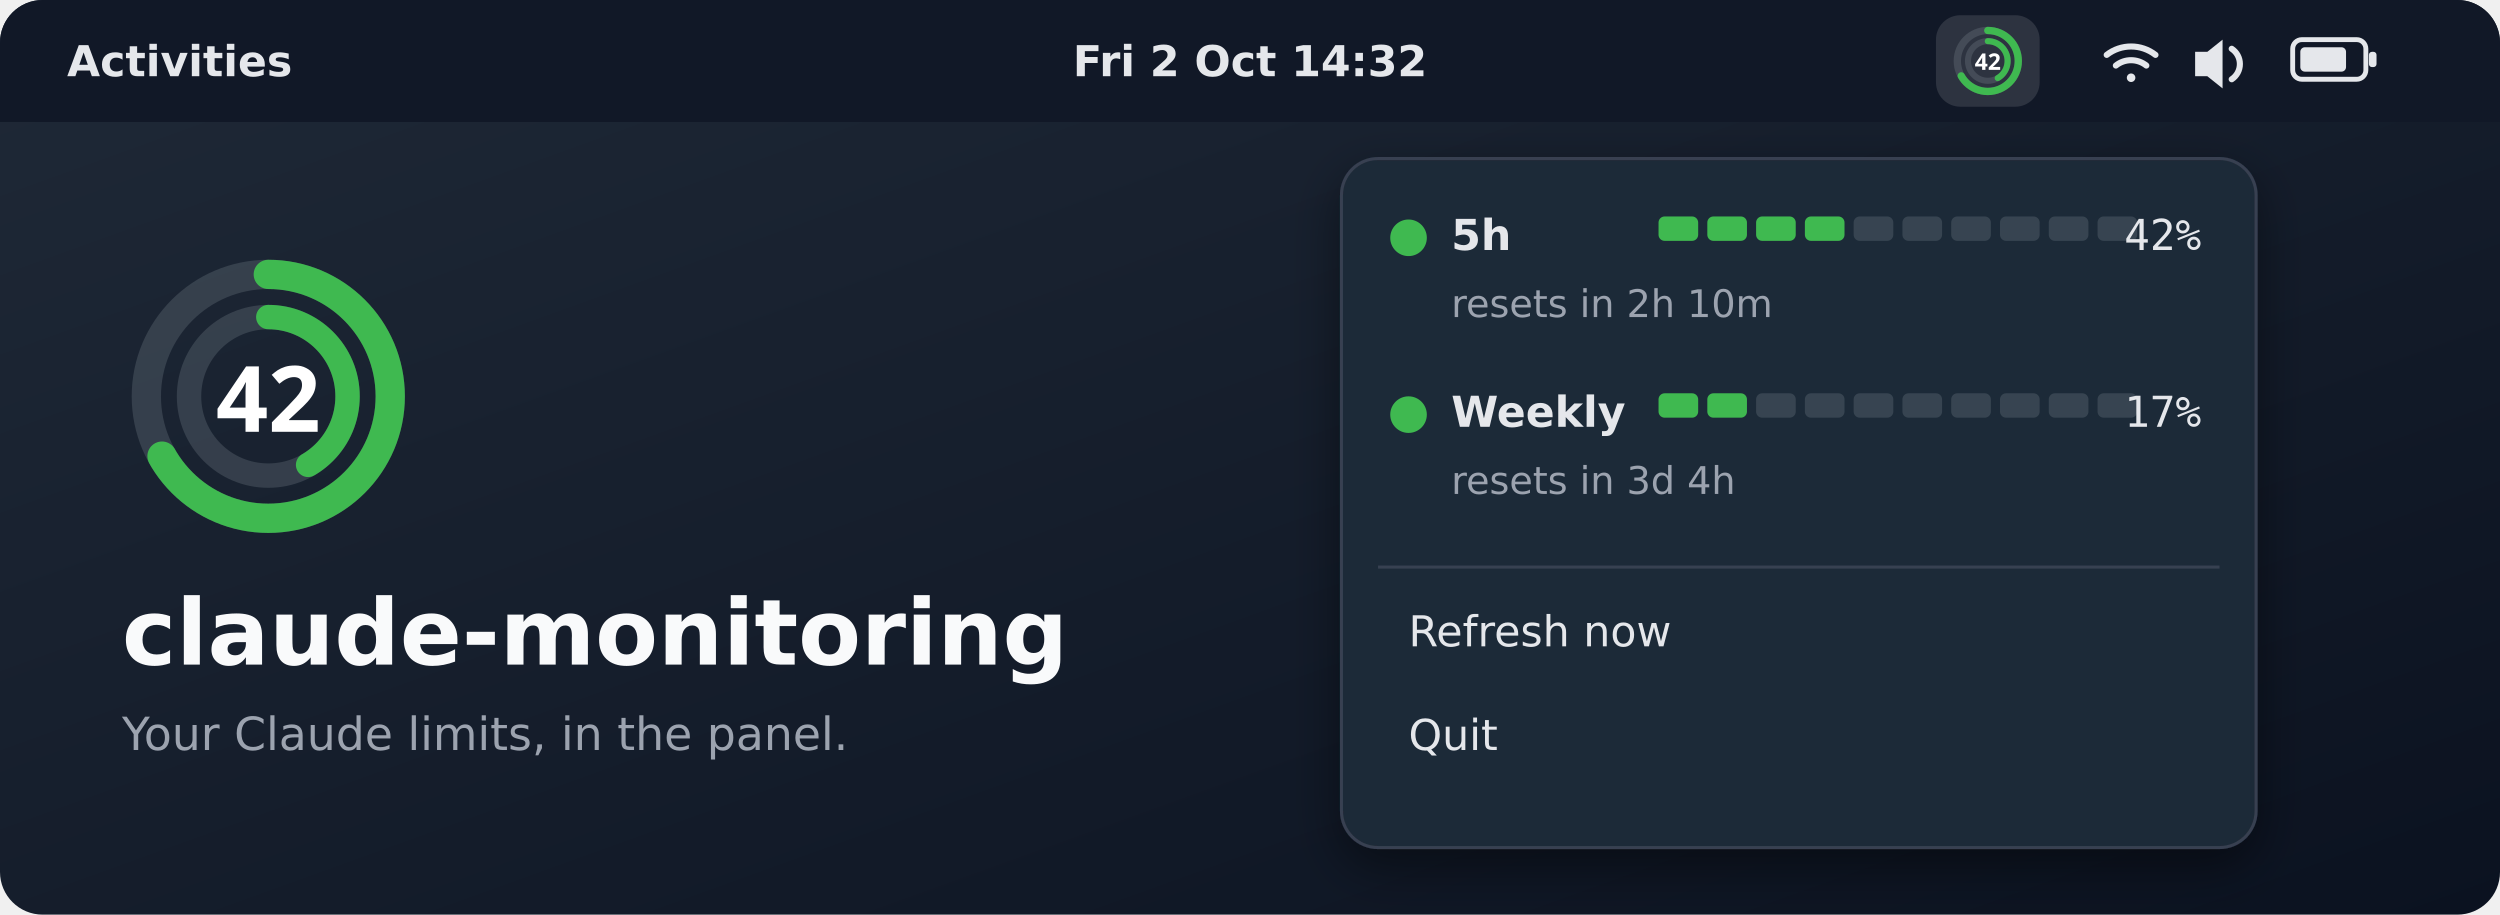
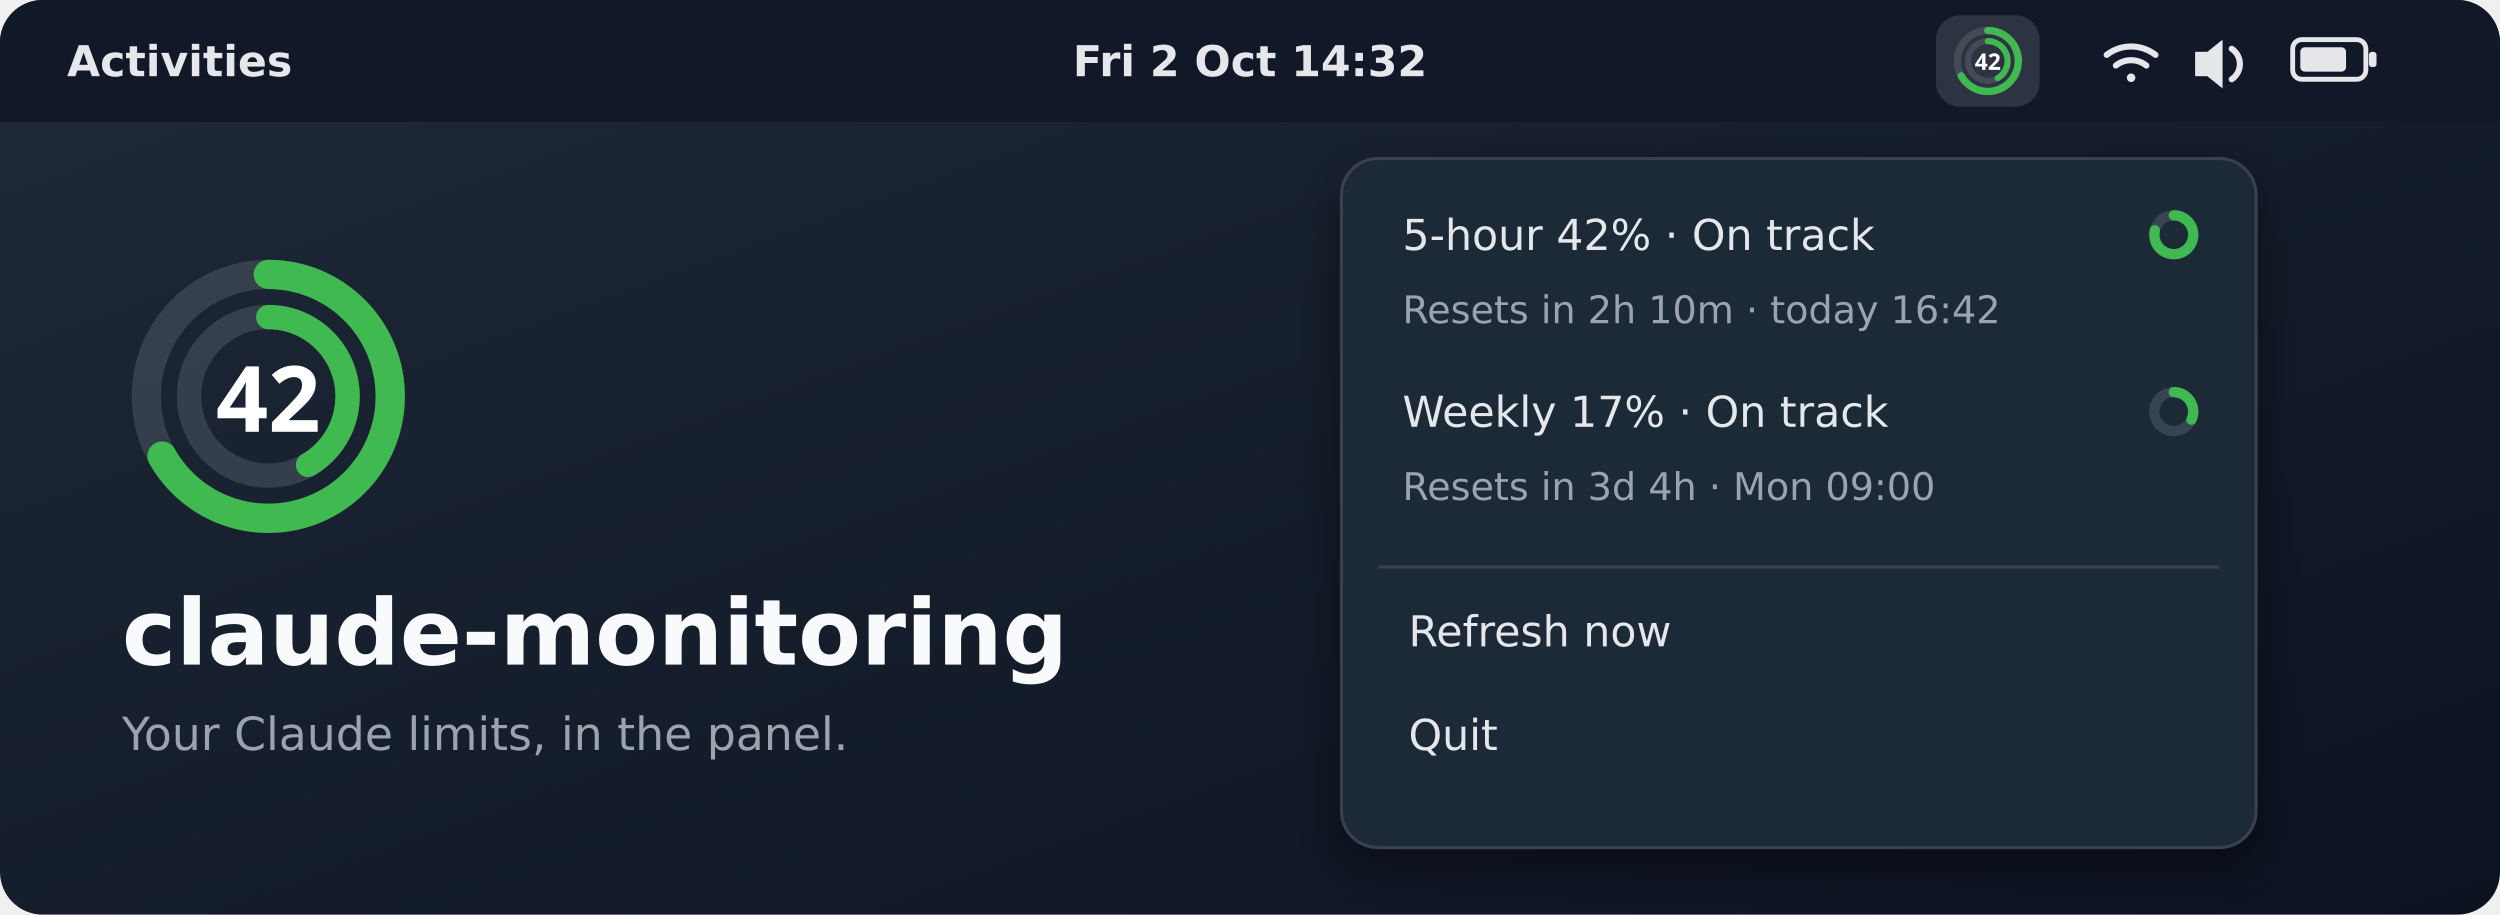
<svg xmlns="http://www.w3.org/2000/svg" width="820" height="300" viewBox="0 0 820 300">
  <defs>
    <linearGradient id="bg" x1="0" y1="0" x2="1" y2="1">
      <stop offset="0" stop-color="#1f2937" />
      <stop offset="1" stop-color="#0b1220" />
    </linearGradient>
    <filter id="sh" x="-10%" y="-10%" width="120%" height="130%">
      <feDropShadow dx="0" dy="6" stdDeviation="8" flood-color="#000" flood-opacity="0.45" />
    </filter>
  </defs>
  <rect width="820" height="300" rx="14" fill="url(#bg)" />
  <rect x="0" y="0" width="820" height="40" rx="14" fill="#111827" />
  <rect x="0" y="26" width="820" height="14" fill="#111827" />
  <text x="22" y="25" font-family="-apple-system,'Segoe UI',Ubuntu,Cantarell,'DejaVu Sans',sans-serif" font-size="14" font-weight="600" fill="#e5e7eb">Activities</text>
  <text x="410" y="25" font-family="-apple-system,'Segoe UI',Ubuntu,Cantarell,'DejaVu Sans',sans-serif" font-size="14" font-weight="600" fill="#e5e7eb" text-anchor="middle">Fri 2 Oct  14:32</text>
  <rect x="635" y="5" width="34" height="30" rx="8" fill="#ffffff" fill-opacity="0.12" />
  <svg x="640" y="8" width="24" height="24" viewBox="0 0 24 24">
    <circle cx="12" cy="12" r="10.0" fill="none" stroke="#8b949e" stroke-opacity="0.25" stroke-width="2.4" />
    <circle cx="12" cy="12" r="10.0" fill="none" stroke="#3fb950" stroke-width="2.4" stroke-linecap="round" pathLength="100" stroke-dasharray="42.00 100" transform="rotate(-90 12 12)" />
    <circle cx="12" cy="12" r="6.5" fill="none" stroke="#8b949e" stroke-opacity="0.25" stroke-width="2.0" />
    <circle cx="12" cy="12" r="6.5" fill="none" stroke="#3fb950" stroke-width="2.0" stroke-linecap="round" pathLength="100" stroke-dasharray="17.00 100" transform="rotate(-90 12 12)" />
    <text x="12" y="12" text-anchor="middle" dominant-baseline="central" font-family="sans-serif" font-weight="bold" font-size="7.5" fill="#ffffff">42</text>
  </svg>
  <g transform="translate(690 11)" fill="none" stroke="#e5e7eb" stroke-width="2" stroke-linecap="round">
    <path d="M1 7a13 13 0 0 1 16 0" />
    <path d="M4 10.5a8 8 0 0 1 10 0" />
    <circle cx="9" cy="14.5" r="1.4" fill="#e5e7eb" stroke="none" />
  </g>
  <g transform="translate(720 12)" fill="#e5e7eb">
    <path d="M0 5h4l5-4v16l-5-4H0z" />
    <path d="M12 4a6 6 0 0 1 0 10" fill="none" stroke="#e5e7eb" stroke-width="2" stroke-linecap="round" />
  </g>
  <g transform="translate(752 13)">
    <rect x="0" y="0" width="24" height="13" rx="3" fill="none" stroke="#e5e7eb" stroke-width="1.6" />
    <rect x="2.5" y="2.5" width="15" height="8" rx="1.5" fill="#e5e7eb" />
    <rect x="25" y="4" width="2.5" height="5" rx="1" fill="#e5e7eb" />
  </g>
  <g filter="url(#sh)">
    <rect x="440" y="52" width="300" height="226" rx="12" fill="#1f2937" stroke="#374151" />
  </g>
-   <circle cx="462" cy="78" r="6" fill="#3fb950" />
-   <text x="476" y="82" font-family="-apple-system,'Segoe UI',Ubuntu,Cantarell,'DejaVu Sans',sans-serif" font-size="14" font-weight="600" fill="#e5e7eb">5h</text>
-   <rect x="544" y="71" width="13" height="8" rx="2" fill="#3fb950" />
-   <rect x="560" y="71" width="13" height="8" rx="2" fill="#3fb950" />
-   <rect x="576" y="71" width="13" height="8" rx="2" fill="#3fb950" />
-   <rect x="592" y="71" width="13" height="8" rx="2" fill="#3fb950" />
-   <rect x="608" y="71" width="13" height="8" rx="2" fill="#8b949e" fill-opacity="0.25" />
-   <rect x="624" y="71" width="13" height="8" rx="2" fill="#8b949e" fill-opacity="0.25" />
-   <rect x="640" y="71" width="13" height="8" rx="2" fill="#8b949e" fill-opacity="0.25" />
-   <rect x="656" y="71" width="13" height="8" rx="2" fill="#8b949e" fill-opacity="0.25" />
-   <rect x="672" y="71" width="13" height="8" rx="2" fill="#8b949e" fill-opacity="0.25" />
-   <rect x="688" y="71" width="13" height="8" rx="2" fill="#8b949e" fill-opacity="0.25" />
-   <text x="722" y="82" font-family="'DejaVu Sans Mono',Menlo,Consolas,monospace" font-size="14" fill="#e5e7eb" text-anchor="end">42%</text>
-   <text x="476" y="104" font-family="-apple-system,'Segoe UI',Ubuntu,Cantarell,'DejaVu Sans',sans-serif" font-size="12.5" fill="#9ca3af">resets in 2h 10m</text>
-   <circle cx="462" cy="136" r="6" fill="#3fb950" />
-   <text x="476" y="140" font-family="-apple-system,'Segoe UI',Ubuntu,Cantarell,'DejaVu Sans',sans-serif" font-size="14" font-weight="600" fill="#e5e7eb">Weekly</text>
-   <rect x="544" y="129" width="13" height="8" rx="2" fill="#3fb950" />
-   <rect x="560" y="129" width="13" height="8" rx="2" fill="#3fb950" />
-   <rect x="576" y="129" width="13" height="8" rx="2" fill="#8b949e" fill-opacity="0.25" />
-   <rect x="592" y="129" width="13" height="8" rx="2" fill="#8b949e" fill-opacity="0.25" />
-   <rect x="608" y="129" width="13" height="8" rx="2" fill="#8b949e" fill-opacity="0.25" />
-   <rect x="624" y="129" width="13" height="8" rx="2" fill="#8b949e" fill-opacity="0.25" />
-   <rect x="640" y="129" width="13" height="8" rx="2" fill="#8b949e" fill-opacity="0.25" />
-   <rect x="656" y="129" width="13" height="8" rx="2" fill="#8b949e" fill-opacity="0.25" />
-   <rect x="672" y="129" width="13" height="8" rx="2" fill="#8b949e" fill-opacity="0.25" />
-   <rect x="688" y="129" width="13" height="8" rx="2" fill="#8b949e" fill-opacity="0.25" />
-   <text x="722" y="140" font-family="'DejaVu Sans Mono',Menlo,Consolas,monospace" font-size="14" fill="#e5e7eb" text-anchor="end">17%</text>
-   <text x="476" y="162" font-family="-apple-system,'Segoe UI',Ubuntu,Cantarell,'DejaVu Sans',sans-serif" font-size="12.5" fill="#9ca3af">resets in 3d 4h</text>
+   <text x="460" y="82" font-family="-apple-system,'Segoe UI',Ubuntu,Cantarell,'DejaVu Sans',sans-serif" font-size="14" fill="#e5e7eb">5-hour   42%  ·  On track</text>
+   <svg x="704" y="68" width="18" height="18" viewBox="0 0 24 24">
+     <circle cx="12" cy="12" r="8.5" fill="none" stroke="#8b949e" stroke-opacity="0.25" stroke-width="4.5" />
+     <circle cx="12" cy="12" r="8.5" fill="none" stroke="#3fb950" stroke-width="4.5" stroke-linecap="round" pathLength="100" stroke-dasharray="42.00 100" transform="rotate(-90 12 12)" />
+   </svg>
+   <text x="460" y="106" font-family="-apple-system,'Segoe UI',Ubuntu,Cantarell,'DejaVu Sans',sans-serif" font-size="12.5" fill="#9ca3af">Resets in 2h 10m  ·  today 16:42</text>
+   <text x="460" y="140" font-family="-apple-system,'Segoe UI',Ubuntu,Cantarell,'DejaVu Sans',sans-serif" font-size="14" fill="#e5e7eb">Weekly   17%  ·  On track</text>
+   <svg x="704" y="126" width="18" height="18" viewBox="0 0 24 24">
+     <circle cx="12" cy="12" r="8.5" fill="none" stroke="#8b949e" stroke-opacity="0.25" stroke-width="4.5" />
+     <circle cx="12" cy="12" r="8.5" fill="none" stroke="#3fb950" stroke-width="4.5" stroke-linecap="round" pathLength="100" stroke-dasharray="17.00 100" transform="rotate(-90 12 12)" />
+   </svg>
+   <text x="460" y="164" font-family="-apple-system,'Segoe UI',Ubuntu,Cantarell,'DejaVu Sans',sans-serif" font-size="12.5" fill="#9ca3af">Resets in 3d 4h  ·  Mon 09:00</text>
  <line x1="452" y1="186" x2="728" y2="186" stroke="#374151" />
  <text x="462" y="212" font-family="-apple-system,'Segoe UI',Ubuntu,Cantarell,'DejaVu Sans',sans-serif" font-size="14" fill="#e5e7eb">Refresh now</text>
  <text x="462" y="246" font-family="-apple-system,'Segoe UI',Ubuntu,Cantarell,'DejaVu Sans',sans-serif" font-size="14" fill="#e5e7eb">Quit</text>
  <svg x="40" y="82" width="96" height="96" viewBox="0 0 24 24">
    <circle cx="12" cy="12" r="10.0" fill="none" stroke="#8b949e" stroke-opacity="0.25" stroke-width="2.4" />
    <circle cx="12" cy="12" r="10.0" fill="none" stroke="#3fb950" stroke-width="2.4" stroke-linecap="round" pathLength="100" stroke-dasharray="42.00 100" transform="rotate(-90 12 12)" />
    <circle cx="12" cy="12" r="6.5" fill="none" stroke="#8b949e" stroke-opacity="0.25" stroke-width="2.0" />
    <circle cx="12" cy="12" r="6.5" fill="none" stroke="#3fb950" stroke-width="2.0" stroke-linecap="round" pathLength="100" stroke-dasharray="17.00 100" transform="rotate(-90 12 12)" />
    <text x="12" y="12" text-anchor="middle" dominant-baseline="central" font-family="sans-serif" font-weight="bold" font-size="7.5" fill="#ffffff">42</text>
  </svg>
  <text x="40" y="218" font-family="-apple-system,'Segoe UI',Ubuntu,Cantarell,'DejaVu Sans',sans-serif" font-size="30" font-weight="700" fill="#f9fafb">claude-monitoring</text>
  <text x="40" y="246" font-family="-apple-system,'Segoe UI',Ubuntu,Cantarell,'DejaVu Sans',sans-serif" font-size="15" fill="#9ca3af">Your Claude limits, in the panel.</text>
</svg>
